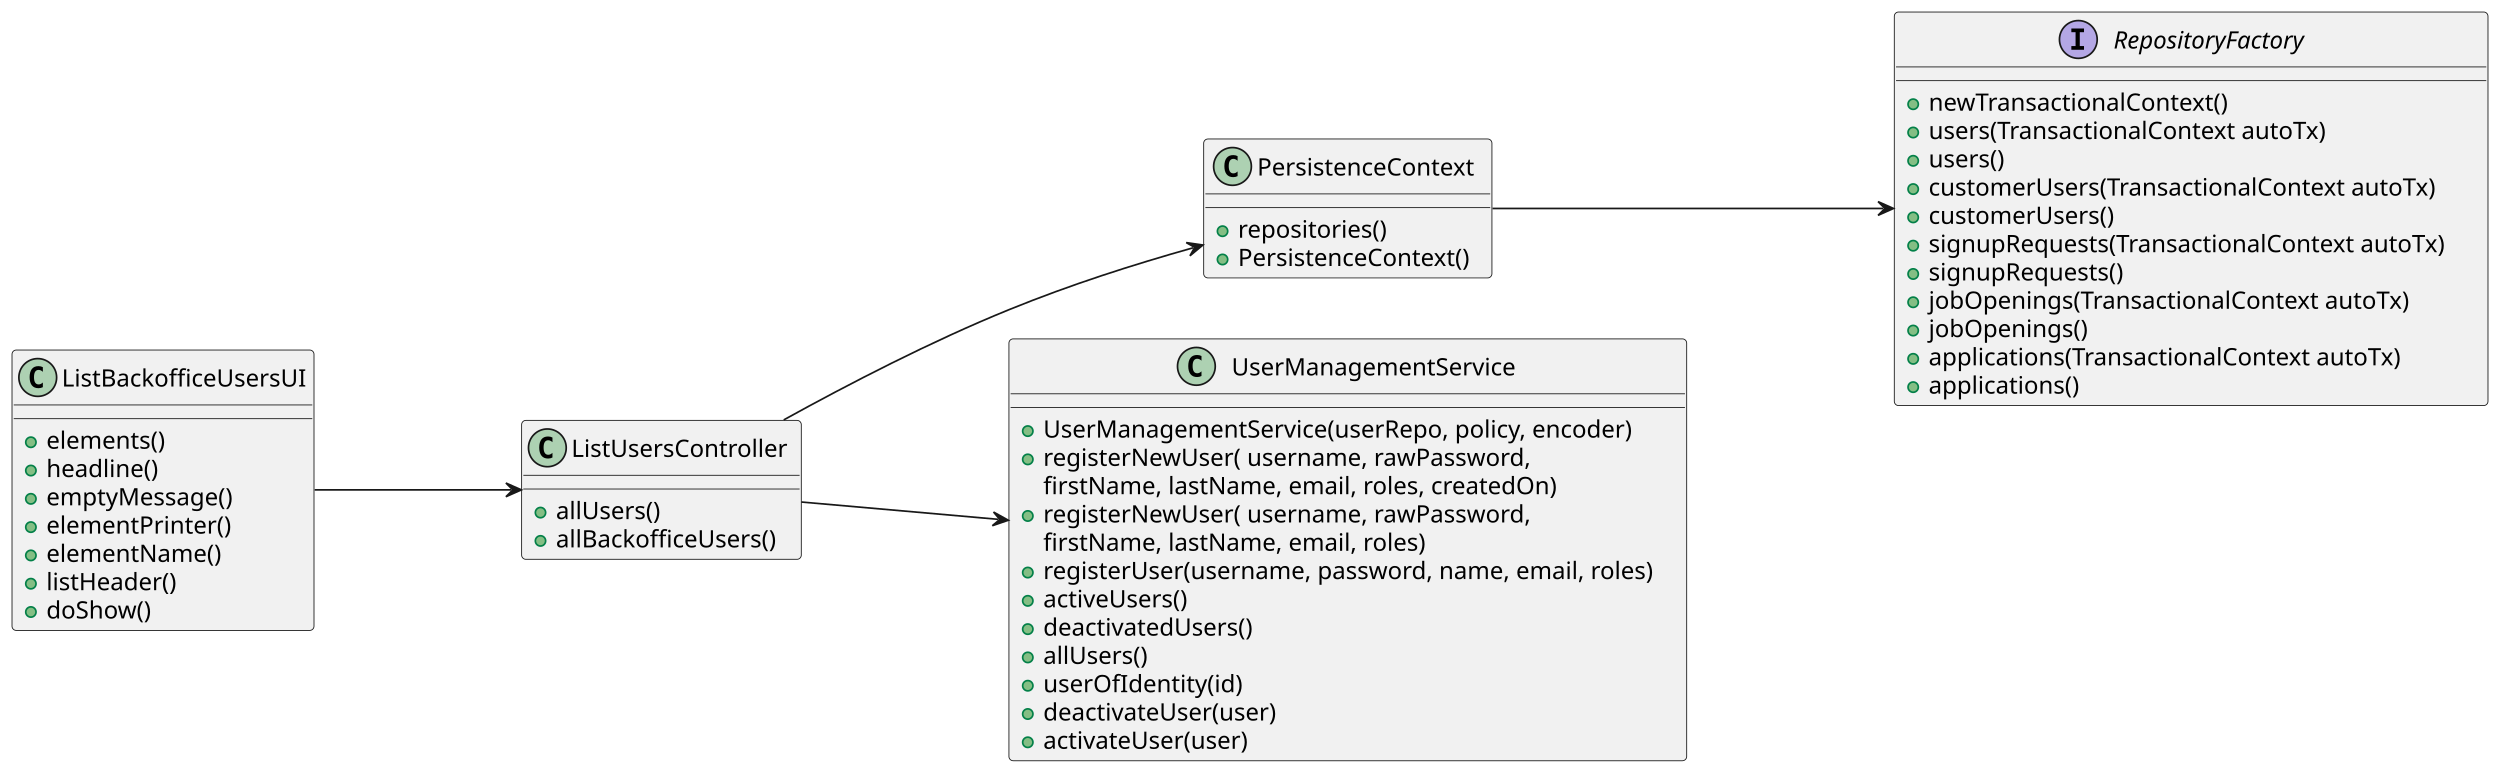
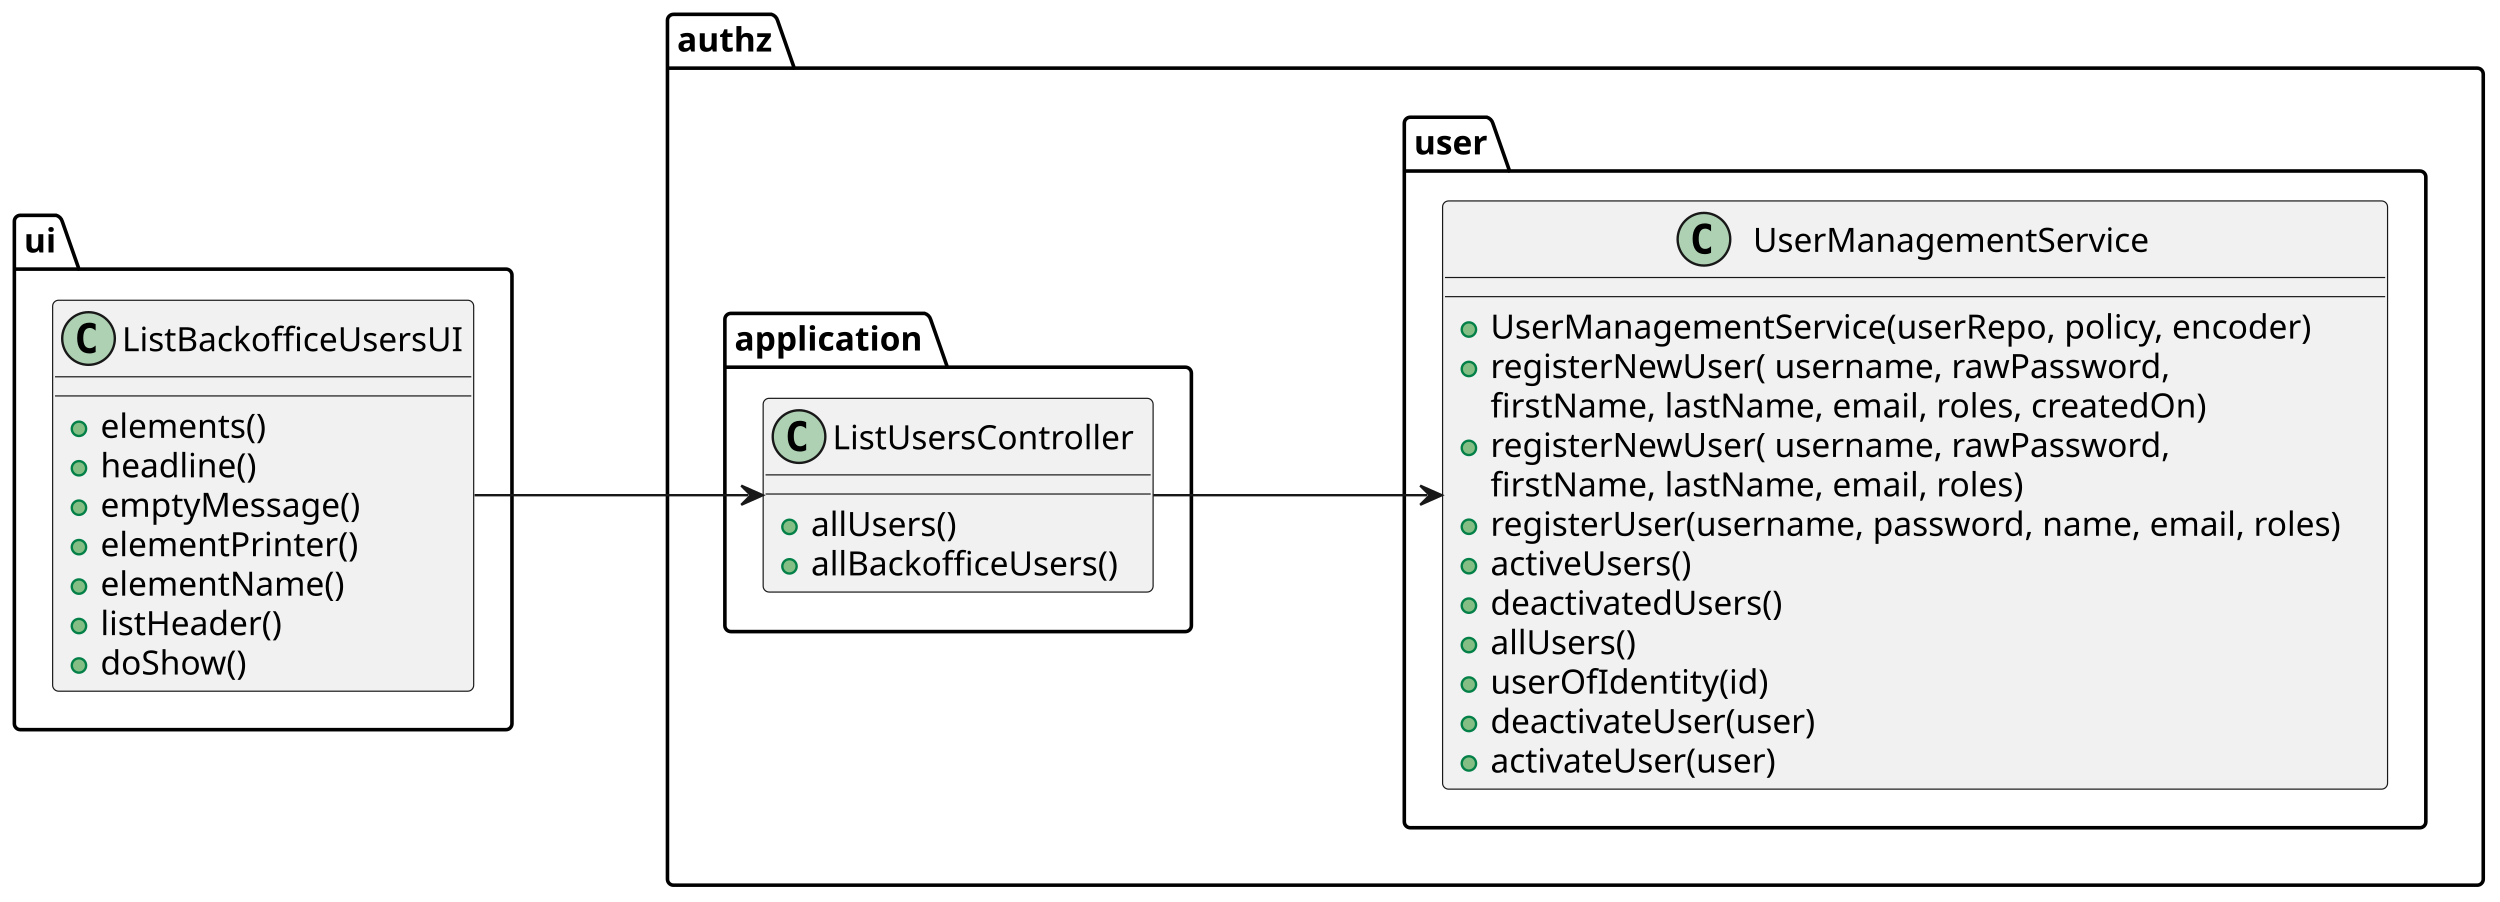
- <svg xmlns="http://www.w3.org/2000/svg" contentStyleType="text/css" height="450px" preserveAspectRatio="none" style="width:1457px;height:450px;background:#FFFFFF;" version="1.1" viewBox="0 0 1457 450" width="1457px" zoomAndPan="magnify">
+ <svg xmlns="http://www.w3.org/2000/svg" contentStyleType="text/css" height="377px" preserveAspectRatio="none" style="width:1045px;height:377px;background:#FFFFFF;" version="1.1" viewBox="0 0 1045 377" width="1045px" zoomAndPan="magnify">
  <defs />
  <g>
+     <g id="cluster_ui">
+       <path d="M8.5,90 L23.5,90 A3.75,3.75 0 0 1 26,92.5 L33,112.488 L211.5,112.488 A2.5,2.5 0 0 1 214,114.988 L214,302.5 A2.5,2.5 0 0 1 211.5,305 L8.5,305 A2.5,2.5 0 0 1 6,302.5 L6,92.5 A2.5,2.5 0 0 1 8.5,90 " fill="none" style="stroke:#000000;stroke-width:1.5;" />
+       <line style="stroke:#000000;stroke-width:1.5;" x1="6" x2="33" y1="112.488" y2="112.488" />
+       <text fill="#000000" font-family="sans-serif" font-size="14" font-weight="bold" lengthAdjust="spacing" textLength="14" x="10" y="105.535">ui</text>
+     </g>
+     <g id="cluster_authz">
+       <path d="M281.5,6 L322.5,6 A3.75,3.75 0 0 1 325,8.5 L332,28.488 L1035.5,28.488 A2.5,2.5 0 0 1 1038,30.988 L1038,367.5 A2.5,2.5 0 0 1 1035.5,370 L281.5,370 A2.5,2.5 0 0 1 279,367.5 L279,8.5 A2.5,2.5 0 0 1 281.5,6 " fill="none" style="stroke:#000000;stroke-width:1.5;" />
+       <line style="stroke:#000000;stroke-width:1.5;" x1="279" x2="332" y1="28.488" y2="28.488" />
+       <text fill="#000000" font-family="sans-serif" font-size="14" font-weight="bold" lengthAdjust="spacing" textLength="40" x="283" y="21.535">authz</text>
+     </g>
+     <g id="cluster_application">
+       <path d="M305.5,131 L386.5,131 A3.75,3.75 0 0 1 389,133.5 L396,153.488 L495.5,153.488 A2.5,2.5 0 0 1 498,155.988 L498,261.5 A2.5,2.5 0 0 1 495.5,264 L305.5,264 A2.5,2.5 0 0 1 303,261.5 L303,133.5 A2.5,2.5 0 0 1 305.5,131 " fill="none" style="stroke:#000000;stroke-width:1.5;" />
+       <line style="stroke:#000000;stroke-width:1.5;" x1="303" x2="396" y1="153.488" y2="153.488" />
+       <text fill="#000000" font-family="sans-serif" font-size="14" font-weight="bold" lengthAdjust="spacing" textLength="80" x="307" y="146.535">application</text>
+     </g>
+     <g id="cluster_user">
+       <path d="M589.5,49 L621.5,49 A3.75,3.75 0 0 1 624,51.5 L631,71.488 L1011.5,71.488 A2.5,2.5 0 0 1 1014,73.988 L1014,343.5 A2.5,2.5 0 0 1 1011.5,346 L589.5,346 A2.5,2.5 0 0 1 587,343.5 L587,51.5 A2.5,2.5 0 0 1 589.5,49 " fill="none" style="stroke:#000000;stroke-width:1.5;" />
+       <line style="stroke:#000000;stroke-width:1.5;" x1="587" x2="631" y1="71.488" y2="71.488" />
+       <text fill="#000000" font-family="sans-serif" font-size="14" font-weight="bold" lengthAdjust="spacing" textLength="31" x="591" y="64.535">user</text>
+     </g>
    <g id="elem_ListBackofficeUsersUI">
-       <rect codeLine="4" fill="#F1F1F1" height="163.418" id="ListBackofficeUsersUI" rx="2.5" ry="2.5" style="stroke:#181818;stroke-width:0.5;" width="176" x="7" y="204" />
-       <ellipse cx="22" cy="220" fill="#ADD1B2" rx="11" ry="11" style="stroke:#181818;stroke-width:1.0;" />
-       <path d="M24.973,225.643 Q24.392,225.942 23.753,226.091 Q23.114,226.241 22.408,226.241 Q19.901,226.241 18.581,224.589 Q17.262,222.937 17.262,219.816 Q17.262,216.686 18.581,215.035 Q19.901,213.383 22.408,213.383 Q23.114,213.383 23.761,213.532 Q24.409,213.682 24.973,213.981 L24.973,216.703 Q24.342,216.122 23.749,215.852 Q23.155,215.583 22.524,215.583 Q21.18,215.583 20.495,216.649 Q19.81,217.716 19.81,219.816 Q19.81,221.908 20.495,222.974 Q21.18,224.041 22.524,224.041 Q23.155,224.041 23.749,223.771 Q24.342,223.501 24.973,222.92 Z " fill="#000000" />
-       <text fill="#000000" font-family="sans-serif" font-size="14" lengthAdjust="spacing" textLength="144" x="36" y="225.291">ListBackofficeUsersUI</text>
-       <line style="stroke:#181818;stroke-width:0.5;" x1="8" x2="182" y1="236" y2="236" />
-       <line style="stroke:#181818;stroke-width:0.5;" x1="8" x2="182" y1="244" y2="244" />
-       <ellipse cx="18" cy="257.744" fill="#84BE84" rx="3" ry="3" style="stroke:#038048;stroke-width:1.0;" />
-       <text fill="#000000" font-family="sans-serif" font-size="14" lengthAdjust="spacing" textLength="72" x="27" y="261.535">elements()</text>
-       <ellipse cx="18" cy="274.232" fill="#84BE84" rx="3" ry="3" style="stroke:#038048;stroke-width:1.0;" />
-       <text fill="#000000" font-family="sans-serif" font-size="14" lengthAdjust="spacing" textLength="69" x="27" y="278.023">headline()</text>
-       <ellipse cx="18" cy="290.721" fill="#84BE84" rx="3" ry="3" style="stroke:#038048;stroke-width:1.0;" />
-       <text fill="#000000" font-family="sans-serif" font-size="14" lengthAdjust="spacing" textLength="111" x="27" y="294.512">emptyMessage()</text>
-       <ellipse cx="18" cy="307.209" fill="#84BE84" rx="3" ry="3" style="stroke:#038048;stroke-width:1.0;" />
-       <text fill="#000000" font-family="sans-serif" font-size="14" lengthAdjust="spacing" textLength="111" x="27" y="311">elementPrinter()</text>
-       <ellipse cx="18" cy="323.697" fill="#84BE84" rx="3" ry="3" style="stroke:#038048;stroke-width:1.0;" />
-       <text fill="#000000" font-family="sans-serif" font-size="14" lengthAdjust="spacing" textLength="104" x="27" y="327.488">elementName()</text>
-       <ellipse cx="18" cy="340.185" fill="#84BE84" rx="3" ry="3" style="stroke:#038048;stroke-width:1.0;" />
-       <text fill="#000000" font-family="sans-serif" font-size="14" lengthAdjust="spacing" textLength="79" x="27" y="343.977">listHeader()</text>
-       <ellipse cx="18" cy="356.674" fill="#84BE84" rx="3" ry="3" style="stroke:#038048;stroke-width:1.0;" />
-       <text fill="#000000" font-family="sans-serif" font-size="14" lengthAdjust="spacing" textLength="65" x="27" y="360.465">doShow()</text>
+       <rect codeLine="5" fill="#F1F1F1" height="163.418" id="ListBackofficeUsersUI" rx="2.5" ry="2.5" style="stroke:#181818;stroke-width:0.5;" width="176" x="22" y="125.5" />
+       <ellipse cx="37" cy="141.5" fill="#ADD1B2" rx="11" ry="11" style="stroke:#181818;stroke-width:1.0;" />
+       <path d="M39.973,147.143 Q39.392,147.442 38.753,147.591 Q38.114,147.741 37.408,147.741 Q34.901,147.741 33.581,146.089 Q32.262,144.437 32.262,141.316 Q32.262,138.186 33.581,136.535 Q34.901,134.883 37.408,134.883 Q38.114,134.883 38.761,135.032 Q39.409,135.182 39.973,135.481 L39.973,138.203 Q39.342,137.622 38.749,137.352 Q38.155,137.083 37.524,137.083 Q36.18,137.083 35.495,138.149 Q34.81,139.216 34.81,141.316 Q34.81,143.408 35.495,144.474 Q36.18,145.541 37.524,145.541 Q38.155,145.541 38.749,145.271 Q39.342,145.001 39.973,144.42 Z " fill="#000000" />
+       <text fill="#000000" font-family="sans-serif" font-size="14" lengthAdjust="spacing" textLength="144" x="51" y="146.791">ListBackofficeUsersUI</text>
+       <line style="stroke:#181818;stroke-width:0.5;" x1="23" x2="197" y1="157.5" y2="157.5" />
+       <line style="stroke:#181818;stroke-width:0.5;" x1="23" x2="197" y1="165.5" y2="165.5" />
+       <ellipse cx="33" cy="179.244" fill="#84BE84" rx="3" ry="3" style="stroke:#038048;stroke-width:1.0;" />
+       <text fill="#000000" font-family="sans-serif" font-size="14" lengthAdjust="spacing" textLength="72" x="42" y="183.035">elements()</text>
+       <ellipse cx="33" cy="195.732" fill="#84BE84" rx="3" ry="3" style="stroke:#038048;stroke-width:1.0;" />
+       <text fill="#000000" font-family="sans-serif" font-size="14" lengthAdjust="spacing" textLength="69" x="42" y="199.523">headline()</text>
+       <ellipse cx="33" cy="212.221" fill="#84BE84" rx="3" ry="3" style="stroke:#038048;stroke-width:1.0;" />
+       <text fill="#000000" font-family="sans-serif" font-size="14" lengthAdjust="spacing" textLength="111" x="42" y="216.012">emptyMessage()</text>
+       <ellipse cx="33" cy="228.709" fill="#84BE84" rx="3" ry="3" style="stroke:#038048;stroke-width:1.0;" />
+       <text fill="#000000" font-family="sans-serif" font-size="14" lengthAdjust="spacing" textLength="111" x="42" y="232.5">elementPrinter()</text>
+       <ellipse cx="33" cy="245.197" fill="#84BE84" rx="3" ry="3" style="stroke:#038048;stroke-width:1.0;" />
+       <text fill="#000000" font-family="sans-serif" font-size="14" lengthAdjust="spacing" textLength="104" x="42" y="248.988">elementName()</text>
+       <ellipse cx="33" cy="261.685" fill="#84BE84" rx="3" ry="3" style="stroke:#038048;stroke-width:1.0;" />
+       <text fill="#000000" font-family="sans-serif" font-size="14" lengthAdjust="spacing" textLength="79" x="42" y="265.477">listHeader()</text>
+       <ellipse cx="33" cy="278.174" fill="#84BE84" rx="3" ry="3" style="stroke:#038048;stroke-width:1.0;" />
+       <text fill="#000000" font-family="sans-serif" font-size="14" lengthAdjust="spacing" textLength="65" x="42" y="281.965">doShow()</text>
    </g>
    <g id="elem_ListUsersController">
-       <rect codeLine="14" fill="#F1F1F1" height="80.977" id="ListUsersController" rx="2.5" ry="2.5" style="stroke:#181818;stroke-width:0.5;" width="163" x="304" y="245" />
-       <ellipse cx="319" cy="261" fill="#ADD1B2" rx="11" ry="11" style="stroke:#181818;stroke-width:1.0;" />
-       <path d="M321.973,266.643 Q321.392,266.942 320.753,267.091 Q320.114,267.241 319.408,267.241 Q316.901,267.241 315.582,265.589 Q314.262,263.937 314.262,260.816 Q314.262,257.687 315.582,256.035 Q316.901,254.383 319.408,254.383 Q320.114,254.383 320.761,254.532 Q321.409,254.682 321.973,254.981 L321.973,257.703 Q321.342,257.122 320.749,256.852 Q320.155,256.582 319.524,256.582 Q318.18,256.582 317.495,257.649 Q316.81,258.716 316.81,260.816 Q316.81,262.908 317.495,263.974 Q318.18,265.041 319.524,265.041 Q320.155,265.041 320.749,264.771 Q321.342,264.502 321.973,263.92 Z " fill="#000000" />
-       <text fill="#000000" font-family="sans-serif" font-size="14" lengthAdjust="spacing" textLength="131" x="333" y="266.291">ListUsersController</text>
-       <line style="stroke:#181818;stroke-width:0.5;" x1="305" x2="466" y1="277" y2="277" />
-       <line style="stroke:#181818;stroke-width:0.5;" x1="305" x2="466" y1="285" y2="285" />
-       <ellipse cx="315" cy="298.744" fill="#84BE84" rx="3" ry="3" style="stroke:#038048;stroke-width:1.0;" />
-       <text fill="#000000" font-family="sans-serif" font-size="14" lengthAdjust="spacing" textLength="64" x="324" y="302.535">allUsers()</text>
-       <ellipse cx="315" cy="315.232" fill="#84BE84" rx="3" ry="3" style="stroke:#038048;stroke-width:1.0;" />
-       <text fill="#000000" font-family="sans-serif" font-size="14" lengthAdjust="spacing" textLength="133" x="324" y="319.023">allBackofficeUsers()</text>
-     </g>
-     <g id="elem_RepositoryFactory">
-       <rect codeLine="19" fill="#F1F1F1" height="229.371" id="RepositoryFactory" rx="2.5" ry="2.5" style="stroke:#181818;stroke-width:0.5;" width="346" x="1104" y="7" />
-       <ellipse cx="1211.25" cy="23" fill="#B4A7E5" rx="11" ry="11" style="stroke:#181818;stroke-width:1.0;" />
-       <path d="M1207.178,18.765 L1207.178,16.607 L1214.557,16.607 L1214.557,18.765 L1212.092,18.765 L1212.092,26.842 L1214.557,26.842 L1214.557,29 L1207.178,29 L1207.178,26.842 L1209.643,26.842 L1209.643,18.765 Z " fill="#000000" />
-       <text fill="#000000" font-family="sans-serif" font-size="14" font-style="italic" lengthAdjust="spacing" textLength="123" x="1231.75" y="28.291">RepositoryFactory</text>
-       <line style="stroke:#181818;stroke-width:0.5;" x1="1105" x2="1449" y1="39" y2="39" />
-       <line style="stroke:#181818;stroke-width:0.5;" x1="1105" x2="1449" y1="47" y2="47" />
-       <ellipse cx="1115" cy="60.744" fill="#84BE84" rx="3" ry="3" style="stroke:#038048;stroke-width:1.0;" />
-       <text fill="#000000" font-family="sans-serif" font-size="14" lengthAdjust="spacing" textLength="186" x="1124" y="64.535">newTransactionalContext()</text>
-       <ellipse cx="1115" cy="77.232" fill="#84BE84" rx="3" ry="3" style="stroke:#038048;stroke-width:1.0;" />
-       <text fill="#000000" font-family="sans-serif" font-size="14" lengthAdjust="spacing" textLength="248" x="1124" y="81.023">users(TransactionalContext autoTx)</text>
-       <ellipse cx="1115" cy="93.721" fill="#84BE84" rx="3" ry="3" style="stroke:#038048;stroke-width:1.0;" />
-       <text fill="#000000" font-family="sans-serif" font-size="14" lengthAdjust="spacing" textLength="47" x="1124" y="97.512">users()</text>
-       <ellipse cx="1115" cy="110.209" fill="#84BE84" rx="3" ry="3" style="stroke:#038048;stroke-width:1.0;" />
-       <text fill="#000000" font-family="sans-serif" font-size="14" lengthAdjust="spacing" textLength="313" x="1124" y="114">customerUsers(TransactionalContext autoTx)</text>
-       <ellipse cx="1115" cy="126.697" fill="#84BE84" rx="3" ry="3" style="stroke:#038048;stroke-width:1.0;" />
-       <text fill="#000000" font-family="sans-serif" font-size="14" lengthAdjust="spacing" textLength="112" x="1124" y="130.488">customerUsers()</text>
-       <ellipse cx="1115" cy="143.185" fill="#84BE84" rx="3" ry="3" style="stroke:#038048;stroke-width:1.0;" />
-       <text fill="#000000" font-family="sans-serif" font-size="14" lengthAdjust="spacing" textLength="320" x="1124" y="146.977">signupRequests(TransactionalContext autoTx)</text>
-       <ellipse cx="1115" cy="159.674" fill="#84BE84" rx="3" ry="3" style="stroke:#038048;stroke-width:1.0;" />
-       <text fill="#000000" font-family="sans-serif" font-size="14" lengthAdjust="spacing" textLength="119" x="1124" y="163.465">signupRequests()</text>
-       <ellipse cx="1115" cy="176.162" fill="#84BE84" rx="3" ry="3" style="stroke:#038048;stroke-width:1.0;" />
-       <text fill="#000000" font-family="sans-serif" font-size="14" lengthAdjust="spacing" textLength="299" x="1124" y="179.953">jobOpenings(TransactionalContext autoTx)</text>
-       <ellipse cx="1115" cy="192.65" fill="#84BE84" rx="3" ry="3" style="stroke:#038048;stroke-width:1.0;" />
-       <text fill="#000000" font-family="sans-serif" font-size="14" lengthAdjust="spacing" textLength="98" x="1124" y="196.441">jobOpenings()</text>
-       <ellipse cx="1115" cy="209.139" fill="#84BE84" rx="3" ry="3" style="stroke:#038048;stroke-width:1.0;" />
-       <text fill="#000000" font-family="sans-serif" font-size="14" lengthAdjust="spacing" textLength="294" x="1124" y="212.93">applications(TransactionalContext autoTx)</text>
-       <ellipse cx="1115" cy="225.627" fill="#84BE84" rx="3" ry="3" style="stroke:#038048;stroke-width:1.0;" />
-       <text fill="#000000" font-family="sans-serif" font-size="14" lengthAdjust="spacing" textLength="93" x="1124" y="229.418">applications()</text>
-     </g>
-     <g id="elem_PersistenceContext">
-       <rect codeLine="33" fill="#F1F1F1" height="80.977" id="PersistenceContext" rx="2.5" ry="2.5" style="stroke:#181818;stroke-width:0.5;" width="168" x="701.5" y="81" />
-       <ellipse cx="718.3" cy="97" fill="#ADD1B2" rx="11" ry="11" style="stroke:#181818;stroke-width:1.0;" />
-       <path d="M721.273,102.643 Q720.692,102.942 720.053,103.091 Q719.414,103.241 718.708,103.241 Q716.201,103.241 714.881,101.589 Q713.562,99.937 713.562,96.816 Q713.562,93.686 714.881,92.035 Q716.201,90.383 718.708,90.383 Q719.414,90.383 720.061,90.532 Q720.709,90.682 721.273,90.981 L721.273,93.703 Q720.642,93.122 720.049,92.852 Q719.455,92.582 718.824,92.582 Q717.48,92.582 716.795,93.649 Q716.11,94.716 716.11,96.816 Q716.11,98.908 716.795,99.974 Q717.48,101.041 718.824,101.041 Q719.455,101.041 720.049,100.771 Q720.642,100.501 721.273,99.92 Z " fill="#000000" />
-       <text fill="#000000" font-family="sans-serif" font-size="14" lengthAdjust="spacing" textLength="132" x="732.7" y="102.291">PersistenceContext</text>
-       <line style="stroke:#181818;stroke-width:0.5;" x1="702.5" x2="868.5" y1="113" y2="113" />
-       <line style="stroke:#181818;stroke-width:0.5;" x1="702.5" x2="868.5" y1="121" y2="121" />
-       <ellipse cx="712.5" cy="134.744" fill="#84BE84" rx="3" ry="3" style="stroke:#038048;stroke-width:1.0;" />
-       <text fill="#000000" font-family="sans-serif" font-size="14" lengthAdjust="spacing" textLength="92" x="721.5" y="138.535">repositories()</text>
-       <ellipse cx="712.5" cy="151.232" fill="#84BE84" rx="3" ry="3" style="stroke:#038048;stroke-width:1.0;" />
-       <text fill="#000000" font-family="sans-serif" font-size="14" lengthAdjust="spacing" textLength="142" x="721.5" y="155.023">PersistenceContext()</text>
+       <rect codeLine="17" fill="#F1F1F1" height="80.977" id="ListUsersController" rx="2.5" ry="2.5" style="stroke:#181818;stroke-width:0.5;" width="163" x="319" y="166.5" />
+       <ellipse cx="334" cy="182.5" fill="#ADD1B2" rx="11" ry="11" style="stroke:#181818;stroke-width:1.0;" />
+       <path d="M336.973,188.143 Q336.392,188.442 335.753,188.591 Q335.114,188.741 334.408,188.741 Q331.901,188.741 330.582,187.089 Q329.262,185.437 329.262,182.316 Q329.262,179.186 330.582,177.535 Q331.901,175.883 334.408,175.883 Q335.114,175.883 335.761,176.032 Q336.409,176.182 336.973,176.481 L336.973,179.203 Q336.342,178.622 335.749,178.352 Q335.155,178.083 334.524,178.083 Q333.18,178.083 332.495,179.149 Q331.81,180.216 331.81,182.316 Q331.81,184.408 332.495,185.474 Q333.18,186.541 334.524,186.541 Q335.155,186.541 335.749,186.271 Q336.342,186.001 336.973,185.42 Z " fill="#000000" />
+       <text fill="#000000" font-family="sans-serif" font-size="14" lengthAdjust="spacing" textLength="131" x="348" y="187.791">ListUsersController</text>
+       <line style="stroke:#181818;stroke-width:0.5;" x1="320" x2="481" y1="198.5" y2="198.5" />
+       <line style="stroke:#181818;stroke-width:0.5;" x1="320" x2="481" y1="206.5" y2="206.5" />
+       <ellipse cx="330" cy="220.244" fill="#84BE84" rx="3" ry="3" style="stroke:#038048;stroke-width:1.0;" />
+       <text fill="#000000" font-family="sans-serif" font-size="14" lengthAdjust="spacing" textLength="64" x="339" y="224.035">allUsers()</text>
+       <ellipse cx="330" cy="236.732" fill="#84BE84" rx="3" ry="3" style="stroke:#038048;stroke-width:1.0;" />
+       <text fill="#000000" font-family="sans-serif" font-size="14" lengthAdjust="spacing" textLength="133" x="339" y="240.523">allBackofficeUsers()</text>
    </g>
    <g id="elem_UserManagementService">
-       <rect codeLine="38" fill="#F1F1F1" height="245.859" id="UserManagementService" rx="2.5" ry="2.5" style="stroke:#181818;stroke-width:0.5;" width="395" x="588" y="197.5" />
-       <ellipse cx="697.25" cy="213.5" fill="#ADD1B2" rx="11" ry="11" style="stroke:#181818;stroke-width:1.0;" />
-       <path d="M700.223,219.143 Q699.642,219.442 699.003,219.591 Q698.364,219.741 697.658,219.741 Q695.151,219.741 693.832,218.089 Q692.512,216.437 692.512,213.316 Q692.512,210.186 693.832,208.535 Q695.151,206.883 697.658,206.883 Q698.364,206.883 699.011,207.032 Q699.659,207.182 700.223,207.481 L700.223,210.203 Q699.592,209.622 698.999,209.352 Q698.405,209.083 697.774,209.083 Q696.43,209.083 695.745,210.149 Q695.06,211.216 695.06,213.316 Q695.06,215.408 695.745,216.474 Q696.43,217.541 697.774,217.541 Q698.405,217.541 698.999,217.271 Q699.592,217.001 700.223,216.42 Z " fill="#000000" />
-       <text fill="#000000" font-family="sans-serif" font-size="14" lengthAdjust="spacing" textLength="168" x="717.75" y="218.791">UserManagementService</text>
-       <line style="stroke:#181818;stroke-width:0.5;" x1="589" x2="982" y1="229.5" y2="229.5" />
-       <line style="stroke:#181818;stroke-width:0.5;" x1="589" x2="982" y1="237.5" y2="237.5" />
-       <ellipse cx="599" cy="251.244" fill="#84BE84" rx="3" ry="3" style="stroke:#038048;stroke-width:1.0;" />
-       <text fill="#000000" font-family="sans-serif" font-size="14" lengthAdjust="spacing" textLength="355" x="608" y="255.035">UserManagementService(userRepo, policy, encoder)</text>
-       <ellipse cx="599" cy="267.732" fill="#84BE84" rx="3" ry="3" style="stroke:#038048;stroke-width:1.0;" />
-       <text fill="#000000" font-family="sans-serif" font-size="14" lengthAdjust="spacing" textLength="296" x="608" y="271.523">registerNewUser( username,  rawPassword,</text>
-       <text fill="#000000" font-family="sans-serif" font-size="14" lengthAdjust="spacing" textLength="316" x="608" y="288.012">firstName,  lastName,  email, roles, createdOn)</text>
-       <ellipse cx="599" cy="300.709" fill="#84BE84" rx="3" ry="3" style="stroke:#038048;stroke-width:1.0;" />
-       <text fill="#000000" font-family="sans-serif" font-size="14" lengthAdjust="spacing" textLength="296" x="608" y="304.5">registerNewUser( username,  rawPassword,</text>
-       <text fill="#000000" font-family="sans-serif" font-size="14" lengthAdjust="spacing" textLength="237" x="608" y="320.988">firstName,  lastName,  email, roles)</text>
-       <ellipse cx="599" cy="333.685" fill="#84BE84" rx="3" ry="3" style="stroke:#038048;stroke-width:1.0;" />
-       <text fill="#000000" font-family="sans-serif" font-size="14" lengthAdjust="spacing" textLength="369" x="608" y="337.477">registerUser(username, password, name, email, roles)</text>
-       <ellipse cx="599" cy="350.174" fill="#84BE84" rx="3" ry="3" style="stroke:#038048;stroke-width:1.0;" />
-       <text fill="#000000" font-family="sans-serif" font-size="14" lengthAdjust="spacing" textLength="87" x="608" y="353.965">activeUsers()</text>
-       <ellipse cx="599" cy="366.662" fill="#84BE84" rx="3" ry="3" style="stroke:#038048;stroke-width:1.0;" />
-       <text fill="#000000" font-family="sans-serif" font-size="14" lengthAdjust="spacing" textLength="126" x="608" y="370.453">deactivatedUsers()</text>
-       <ellipse cx="599" cy="383.15" fill="#84BE84" rx="3" ry="3" style="stroke:#038048;stroke-width:1.0;" />
-       <text fill="#000000" font-family="sans-serif" font-size="14" lengthAdjust="spacing" textLength="64" x="608" y="386.941">allUsers()</text>
-       <ellipse cx="599" cy="399.639" fill="#84BE84" rx="3" ry="3" style="stroke:#038048;stroke-width:1.0;" />
-       <text fill="#000000" font-family="sans-serif" font-size="14" lengthAdjust="spacing" textLength="120" x="608" y="403.43">userOfIdentity(id)</text>
-       <ellipse cx="599" cy="416.127" fill="#84BE84" rx="3" ry="3" style="stroke:#038048;stroke-width:1.0;" />
-       <text fill="#000000" font-family="sans-serif" font-size="14" lengthAdjust="spacing" textLength="140" x="608" y="419.918">deactivateUser(user)</text>
-       <ellipse cx="599" cy="432.615" fill="#84BE84" rx="3" ry="3" style="stroke:#038048;stroke-width:1.0;" />
-       <text fill="#000000" font-family="sans-serif" font-size="14" lengthAdjust="spacing" textLength="123" x="608" y="436.406">activateUser(user)</text>
+       <rect codeLine="24" fill="#F1F1F1" height="245.859" id="UserManagementService" rx="2.5" ry="2.5" style="stroke:#181818;stroke-width:0.5;" width="395" x="603" y="84" />
+       <ellipse cx="712.25" cy="100" fill="#ADD1B2" rx="11" ry="11" style="stroke:#181818;stroke-width:1.0;" />
+       <path d="M715.223,105.643 Q714.642,105.942 714.003,106.091 Q713.364,106.241 712.658,106.241 Q710.151,106.241 708.832,104.589 Q707.512,102.937 707.512,99.816 Q707.512,96.686 708.832,95.035 Q710.151,93.383 712.658,93.383 Q713.364,93.383 714.011,93.532 Q714.659,93.682 715.223,93.981 L715.223,96.703 Q714.592,96.122 713.999,95.852 Q713.405,95.582 712.774,95.582 Q711.43,95.582 710.745,96.649 Q710.06,97.716 710.06,99.816 Q710.06,101.908 710.745,102.974 Q711.43,104.041 712.774,104.041 Q713.405,104.041 713.999,103.771 Q714.592,103.501 715.223,102.92 Z " fill="#000000" />
+       <text fill="#000000" font-family="sans-serif" font-size="14" lengthAdjust="spacing" textLength="168" x="732.75" y="105.291">UserManagementService</text>
+       <line style="stroke:#181818;stroke-width:0.5;" x1="604" x2="997" y1="116" y2="116" />
+       <line style="stroke:#181818;stroke-width:0.5;" x1="604" x2="997" y1="124" y2="124" />
+       <ellipse cx="614" cy="137.744" fill="#84BE84" rx="3" ry="3" style="stroke:#038048;stroke-width:1.0;" />
+       <text fill="#000000" font-family="sans-serif" font-size="14" lengthAdjust="spacing" textLength="355" x="623" y="141.535">UserManagementService(userRepo, policy, encoder)</text>
+       <ellipse cx="614" cy="154.232" fill="#84BE84" rx="3" ry="3" style="stroke:#038048;stroke-width:1.0;" />
+       <text fill="#000000" font-family="sans-serif" font-size="14" lengthAdjust="spacing" textLength="296" x="623" y="158.023">registerNewUser( username,  rawPassword,</text>
+       <text fill="#000000" font-family="sans-serif" font-size="14" lengthAdjust="spacing" textLength="316" x="623" y="174.512">firstName,  lastName,  email, roles, createdOn)</text>
+       <ellipse cx="614" cy="187.209" fill="#84BE84" rx="3" ry="3" style="stroke:#038048;stroke-width:1.0;" />
+       <text fill="#000000" font-family="sans-serif" font-size="14" lengthAdjust="spacing" textLength="296" x="623" y="191">registerNewUser( username,  rawPassword,</text>
+       <text fill="#000000" font-family="sans-serif" font-size="14" lengthAdjust="spacing" textLength="237" x="623" y="207.488">firstName,  lastName,  email, roles)</text>
+       <ellipse cx="614" cy="220.185" fill="#84BE84" rx="3" ry="3" style="stroke:#038048;stroke-width:1.0;" />
+       <text fill="#000000" font-family="sans-serif" font-size="14" lengthAdjust="spacing" textLength="369" x="623" y="223.977">registerUser(username, password, name, email, roles)</text>
+       <ellipse cx="614" cy="236.674" fill="#84BE84" rx="3" ry="3" style="stroke:#038048;stroke-width:1.0;" />
+       <text fill="#000000" font-family="sans-serif" font-size="14" lengthAdjust="spacing" textLength="87" x="623" y="240.465">activeUsers()</text>
+       <ellipse cx="614" cy="253.162" fill="#84BE84" rx="3" ry="3" style="stroke:#038048;stroke-width:1.0;" />
+       <text fill="#000000" font-family="sans-serif" font-size="14" lengthAdjust="spacing" textLength="126" x="623" y="256.953">deactivatedUsers()</text>
+       <ellipse cx="614" cy="269.65" fill="#84BE84" rx="3" ry="3" style="stroke:#038048;stroke-width:1.0;" />
+       <text fill="#000000" font-family="sans-serif" font-size="14" lengthAdjust="spacing" textLength="64" x="623" y="273.441">allUsers()</text>
+       <ellipse cx="614" cy="286.139" fill="#84BE84" rx="3" ry="3" style="stroke:#038048;stroke-width:1.0;" />
+       <text fill="#000000" font-family="sans-serif" font-size="14" lengthAdjust="spacing" textLength="120" x="623" y="289.93">userOfIdentity(id)</text>
+       <ellipse cx="614" cy="302.627" fill="#84BE84" rx="3" ry="3" style="stroke:#038048;stroke-width:1.0;" />
+       <text fill="#000000" font-family="sans-serif" font-size="14" lengthAdjust="spacing" textLength="140" x="623" y="306.418">deactivateUser(user)</text>
+       <ellipse cx="614" cy="319.115" fill="#84BE84" rx="3" ry="3" style="stroke:#038048;stroke-width:1.0;" />
+       <text fill="#000000" font-family="sans-serif" font-size="14" lengthAdjust="spacing" textLength="123" x="623" y="322.906">activateUser(user)</text>
    </g>
    <g id="link_ListBackofficeUsersUI_ListUsersController">
-       <path codeLine="54" d="M183.34,285.5 C221.65,285.5 260.34,285.5 297.85,285.5 " fill="none" id="ListBackofficeUsersUI-to-ListUsersController" style="stroke:#181818;stroke-width:1.0;" />
-       <polygon fill="#181818" points="303.85,285.5,294.85,281.5,298.85,285.5,294.85,289.5,303.85,285.5" style="stroke:#181818;stroke-width:1.0;" />
+       <path codeLine="40" d="M198.34,207 C236.65,207 275.34,207 312.85,207 " fill="none" id="ListBackofficeUsersUI-to-ListUsersController" style="stroke:#181818;stroke-width:1.0;" />
+       <polygon fill="#181818" points="318.85,207,309.85,203,313.85,207,309.85,211,318.85,207" style="stroke:#181818;stroke-width:1.0;" />
    </g>
    <g id="link_ListUsersController_UserManagementService">
-       <path codeLine="56" d="M467.04,292.58 C502.13,295.67 538.983,298.904 581.673,302.664 " fill="none" id="ListUsersController-to-UserManagementService" style="stroke:#181818;stroke-width:1.0;" />
-       <polygon fill="#181818" points="587.65,303.19,579.036,298.416,582.669,302.751,578.334,306.385,587.65,303.19" style="stroke:#181818;stroke-width:1.0;" />
-     </g>
-     <g id="link_ListUsersController_PersistenceContext">
-       <path codeLine="58" d="M456.75,244.72 C494.78,223.72 543.05,198.77 588,180.5 C624.3,165.75 659.905,154.41 695.306,144.42 " fill="none" id="ListUsersController-to-PersistenceContext" style="stroke:#181818;stroke-width:1.0;" />
-       <polygon fill="#181818" points="701.08,142.79,691.332,141.385,696.268,144.148,693.505,149.084,701.08,142.79" style="stroke:#181818;stroke-width:1.0;" />
-     </g>
-     <g id="link_PersistenceContext_RepositoryFactory">
-       <path codeLine="61" d="M869.81,121.5 C933.74,121.5 1018.2,121.5 1097.53,121.5 " fill="none" id="PersistenceContext-to-RepositoryFactory" style="stroke:#181818;stroke-width:1.0;" />
-       <polygon fill="#181818" points="1103.53,121.5,1094.53,117.5,1098.53,121.5,1094.53,125.5,1103.53,121.5" style="stroke:#181818;stroke-width:1.0;" />
+       <path codeLine="42" d="M482.04,207 C517.13,207 553.96,207 596.65,207 " fill="none" id="ListUsersController-to-UserManagementService" style="stroke:#181818;stroke-width:1.0;" />
+       <polygon fill="#181818" points="602.65,207,593.65,203,597.65,207,593.65,211,602.65,207" style="stroke:#181818;stroke-width:1.0;" />
    </g>
  </g>
</svg>
